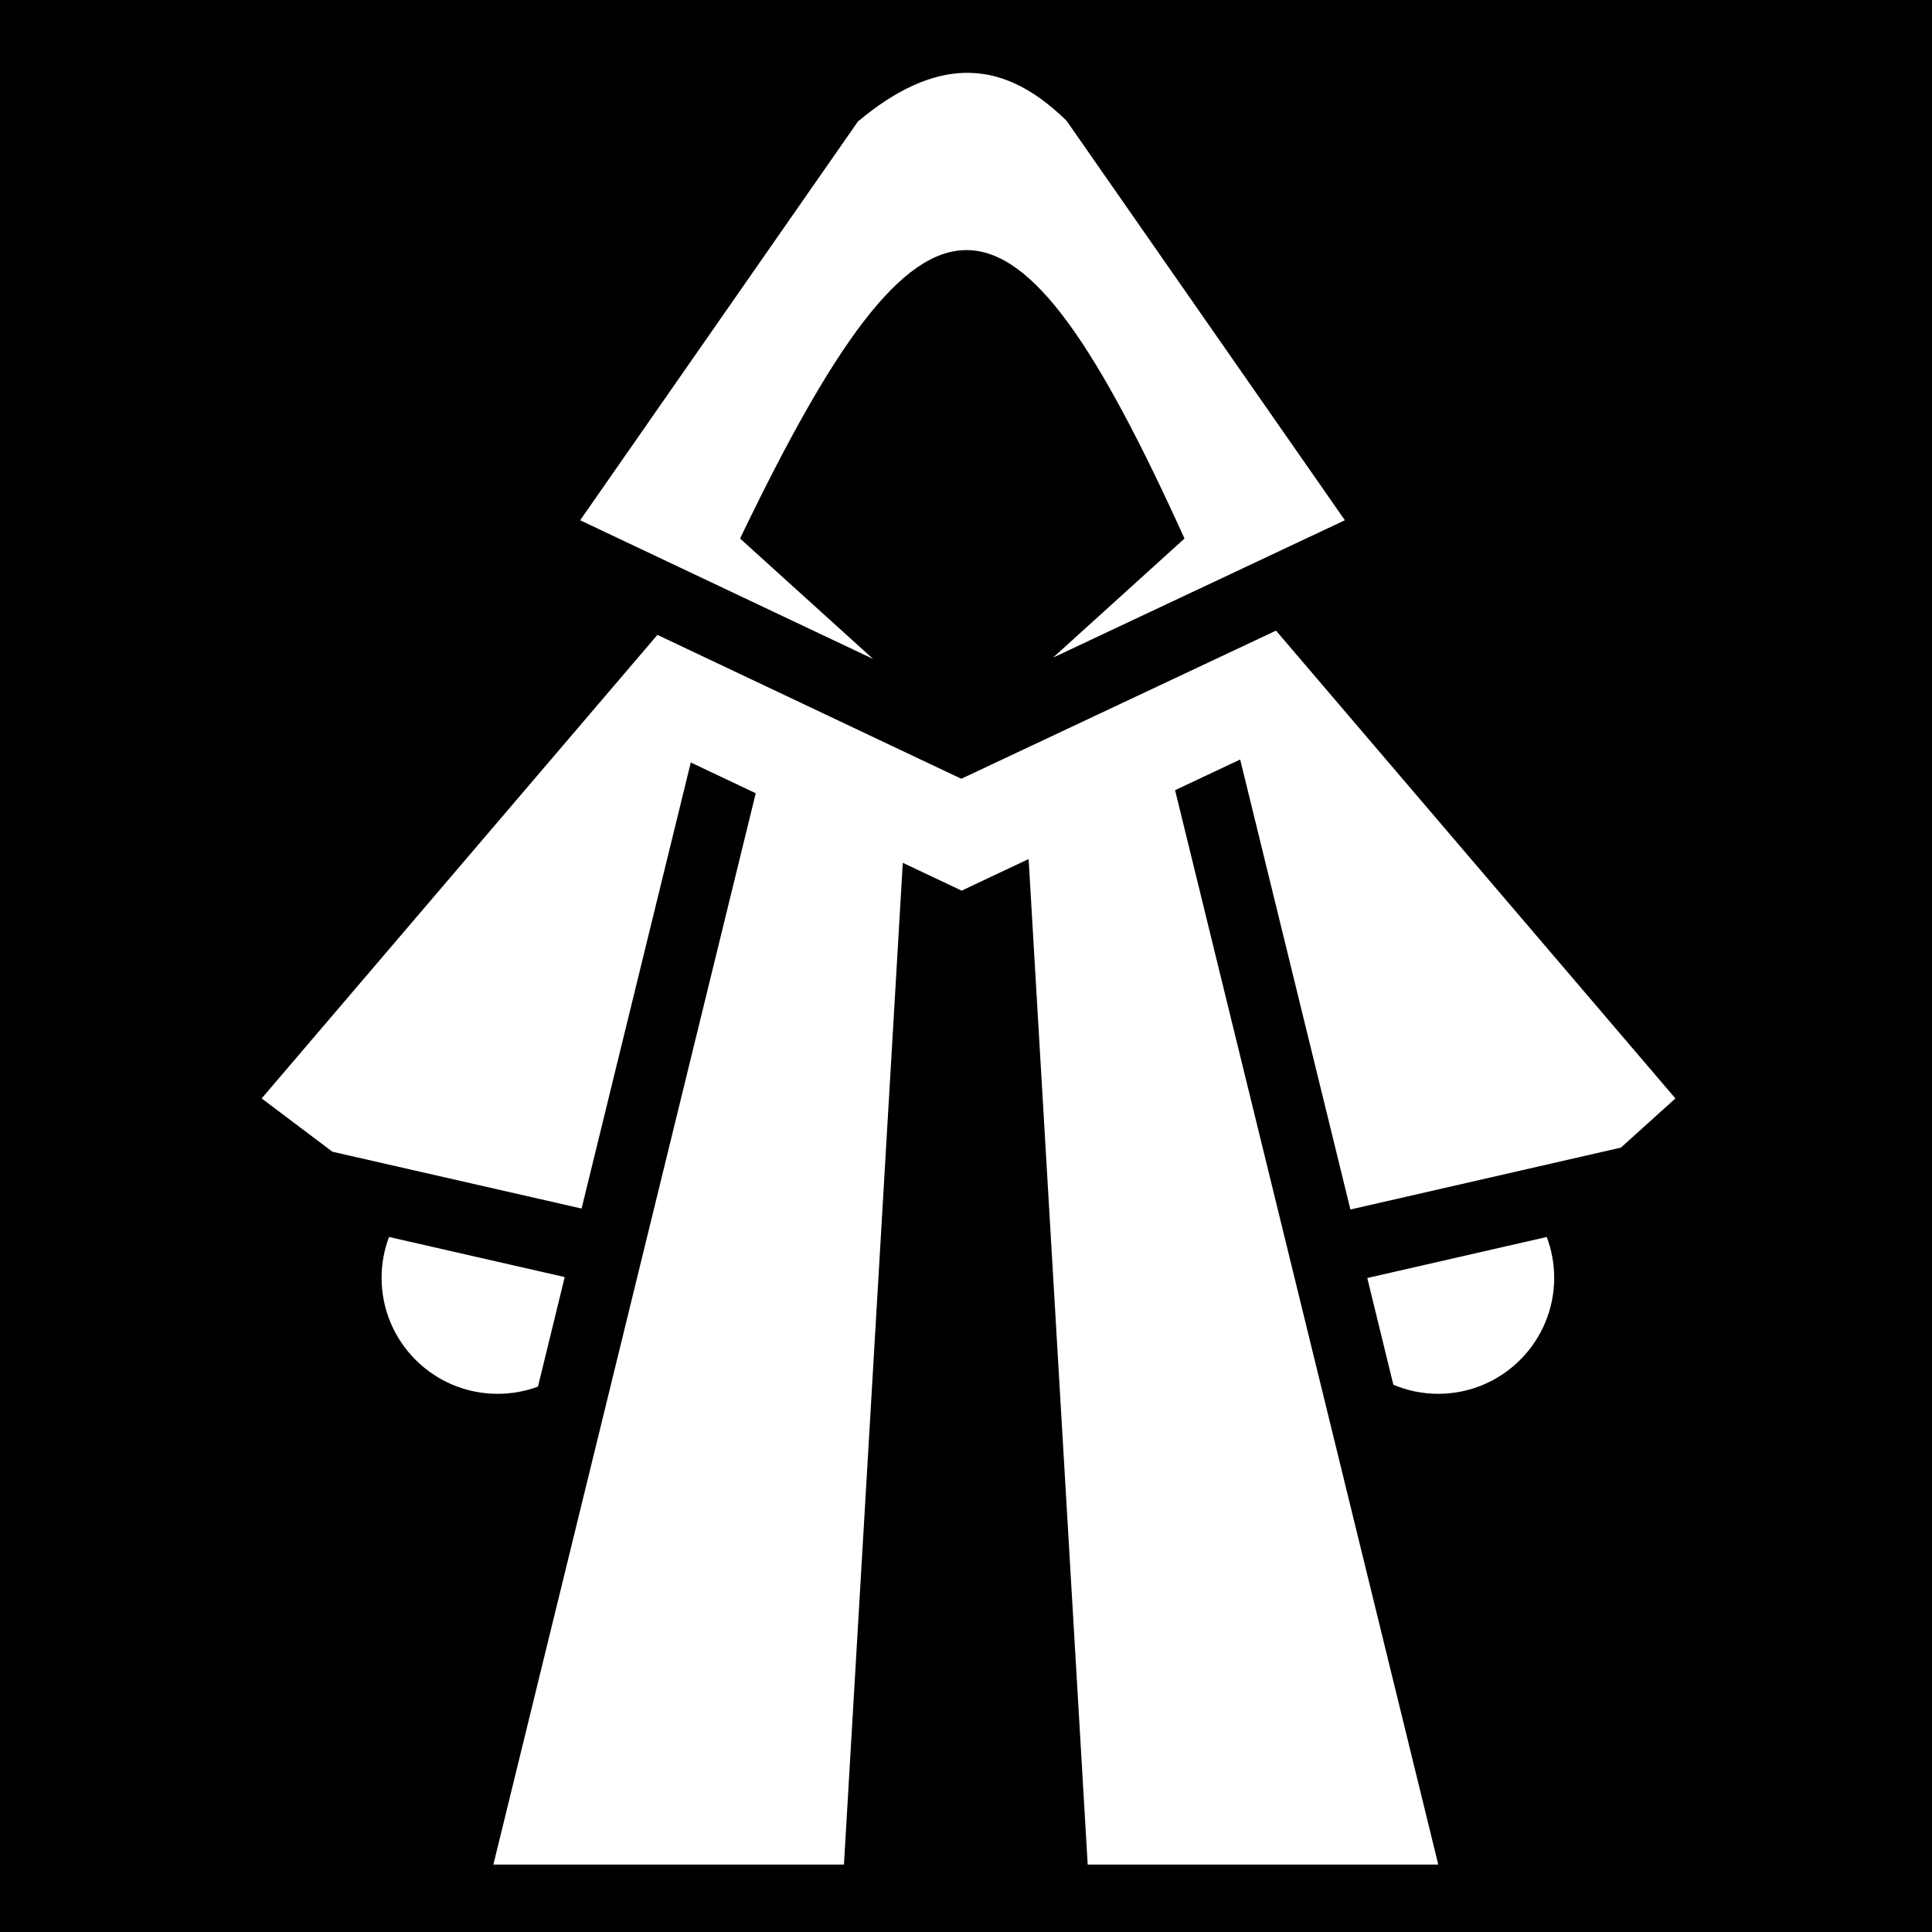
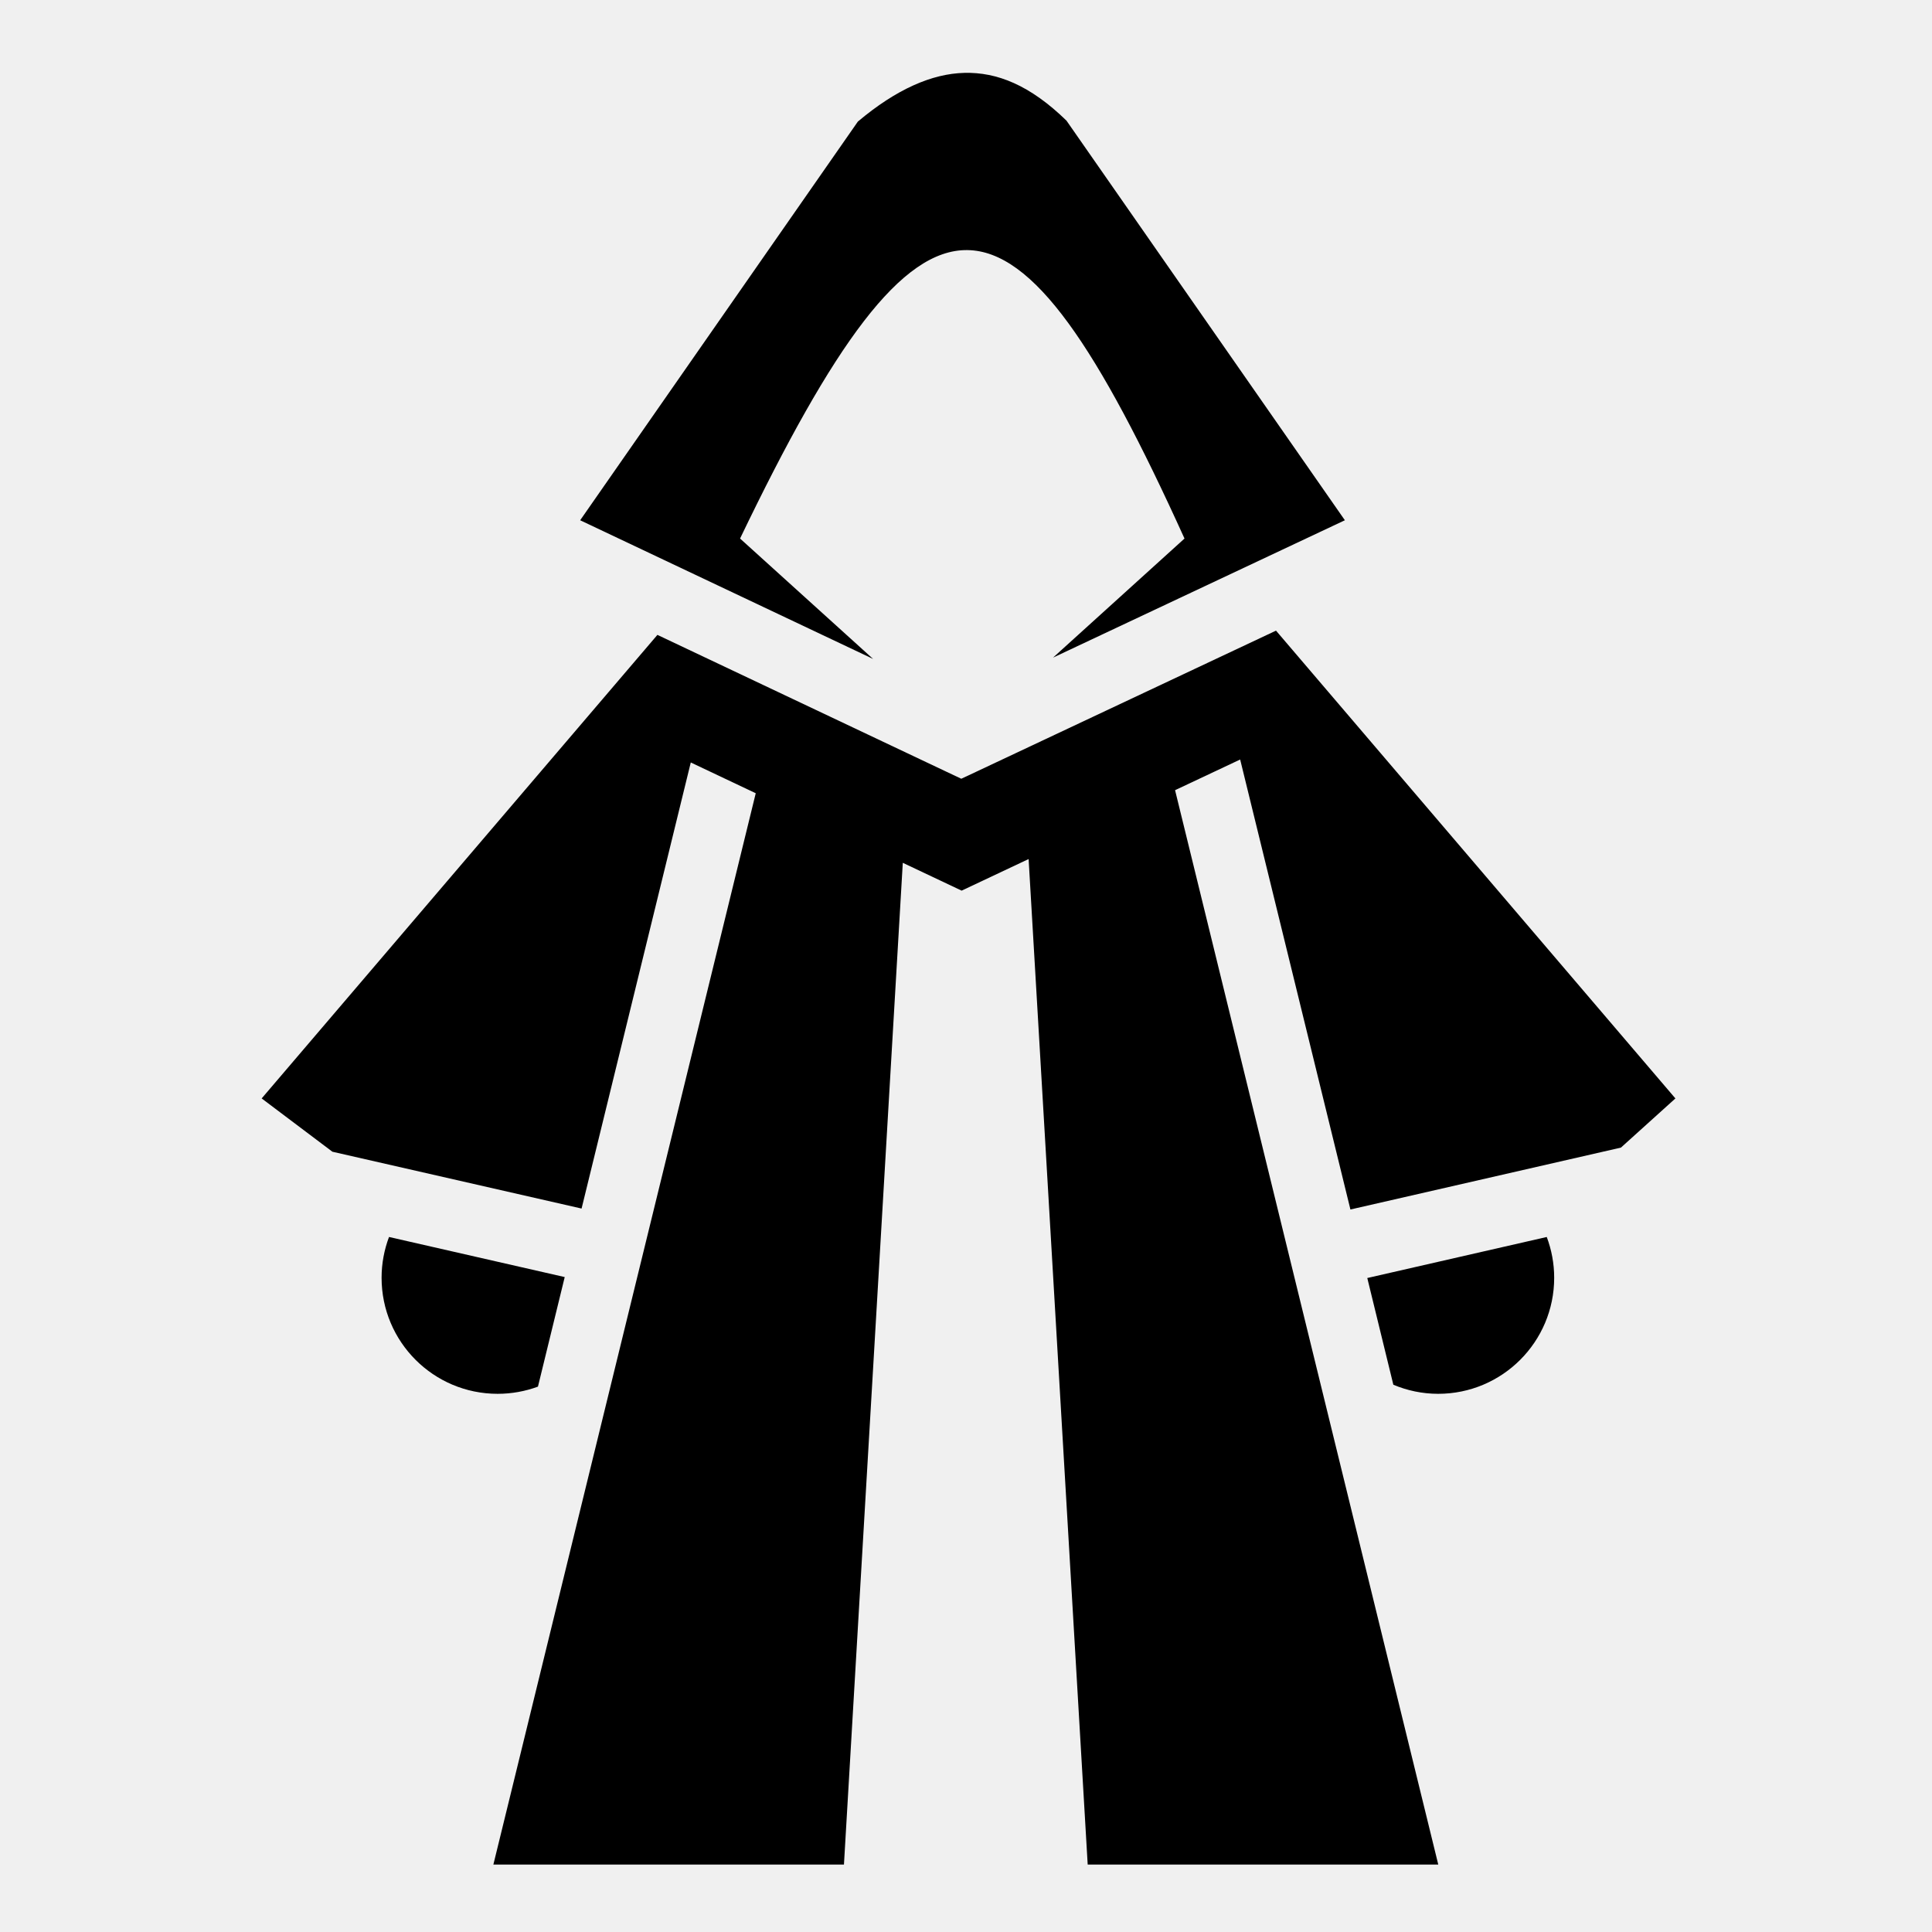
<svg xmlns="http://www.w3.org/2000/svg" viewBox="0 0 512 512" style="height: 512px; width: 512px;">
-   <path d="M0 0h512v512H0z" fill="#000" fill-opacity="1" />
+   <path d="M0 0h512v512H0z" fill="#000" fill-opacity="0" />
  <g class="" transform="translate(0,0)" style="touch-action: none;">
-     <path d="M255.563 19.313c-8.59.207-18.054 4.34-28.22 12.906L153.75 137.874l77.625 36.75-35.25-31.906c49.398-102.846 72.005-100.992 117.78 0l-34.842 31.56 77.343-36.405-73.78-105.906c-9.694-9.432-18.4-12.867-27.063-12.657zm82.593 147.812L258.75 204.5l-4 1.875-3.97-1.875-76.56-36.25L69.343 291.094l18.75 14.125 66.03 15.06 28.94-118.217 17.217 8.156-69.53 283.905h92.906l15.594-265.47 15.594 7.376 17.75-8.374 15.656 266.47h92.906l-69.75-284.72 17.25-8.125 29.22 119.25 71.687-16.405L444 291.095l-105.844-123.97zM103.094 327.813c-1.266 3.364-1.97 7.008-1.97 10.812 0 16.984 13.767 30.75 30.75 30.75 3.754 0 7.363-.676 10.69-1.906l7.092-29.033-46.562-10.625zm306.812 0l-47.562 10.875 6.906 28.28c3.65 1.534 7.665 2.407 11.875 2.407 16.984 0 30.75-13.766 30.75-30.75 0-3.81-.706-7.448-1.97-10.813z" fill="#fff" fill-opacity="1" />
+     <path d="M255.563 19.313c-8.59.207-18.054 4.34-28.22 12.906L153.75 137.874l77.625 36.75-35.25-31.906c49.398-102.846 72.005-100.992 117.78 0l-34.842 31.56 77.343-36.405-73.78-105.906c-9.694-9.432-18.4-12.867-27.063-12.657zm82.593 147.812L258.75 204.5l-4 1.875-3.97-1.875-76.56-36.25L69.343 291.094l18.75 14.125 66.03 15.06 28.94-118.217 17.217 8.156-69.53 283.905h92.906l15.594-265.47 15.594 7.376 17.75-8.374 15.656 266.47h92.906l-69.75-284.72 17.25-8.125 29.22 119.25 71.687-16.405L444 291.095l-105.844-123.97zM103.094 327.813c-1.266 3.364-1.97 7.008-1.97 10.812 0 16.984 13.767 30.75 30.75 30.75 3.754 0 7.363-.676 10.69-1.906l7.092-29.033-46.562-10.625zm306.812 0l-47.562 10.875 6.906 28.28c3.65 1.534 7.665 2.407 11.875 2.407 16.984 0 30.75-13.766 30.75-30.75 0-3.81-.706-7.448-1.97-10.813z" fill="#000" fill-opacity="1" />
  </g>
</svg>
